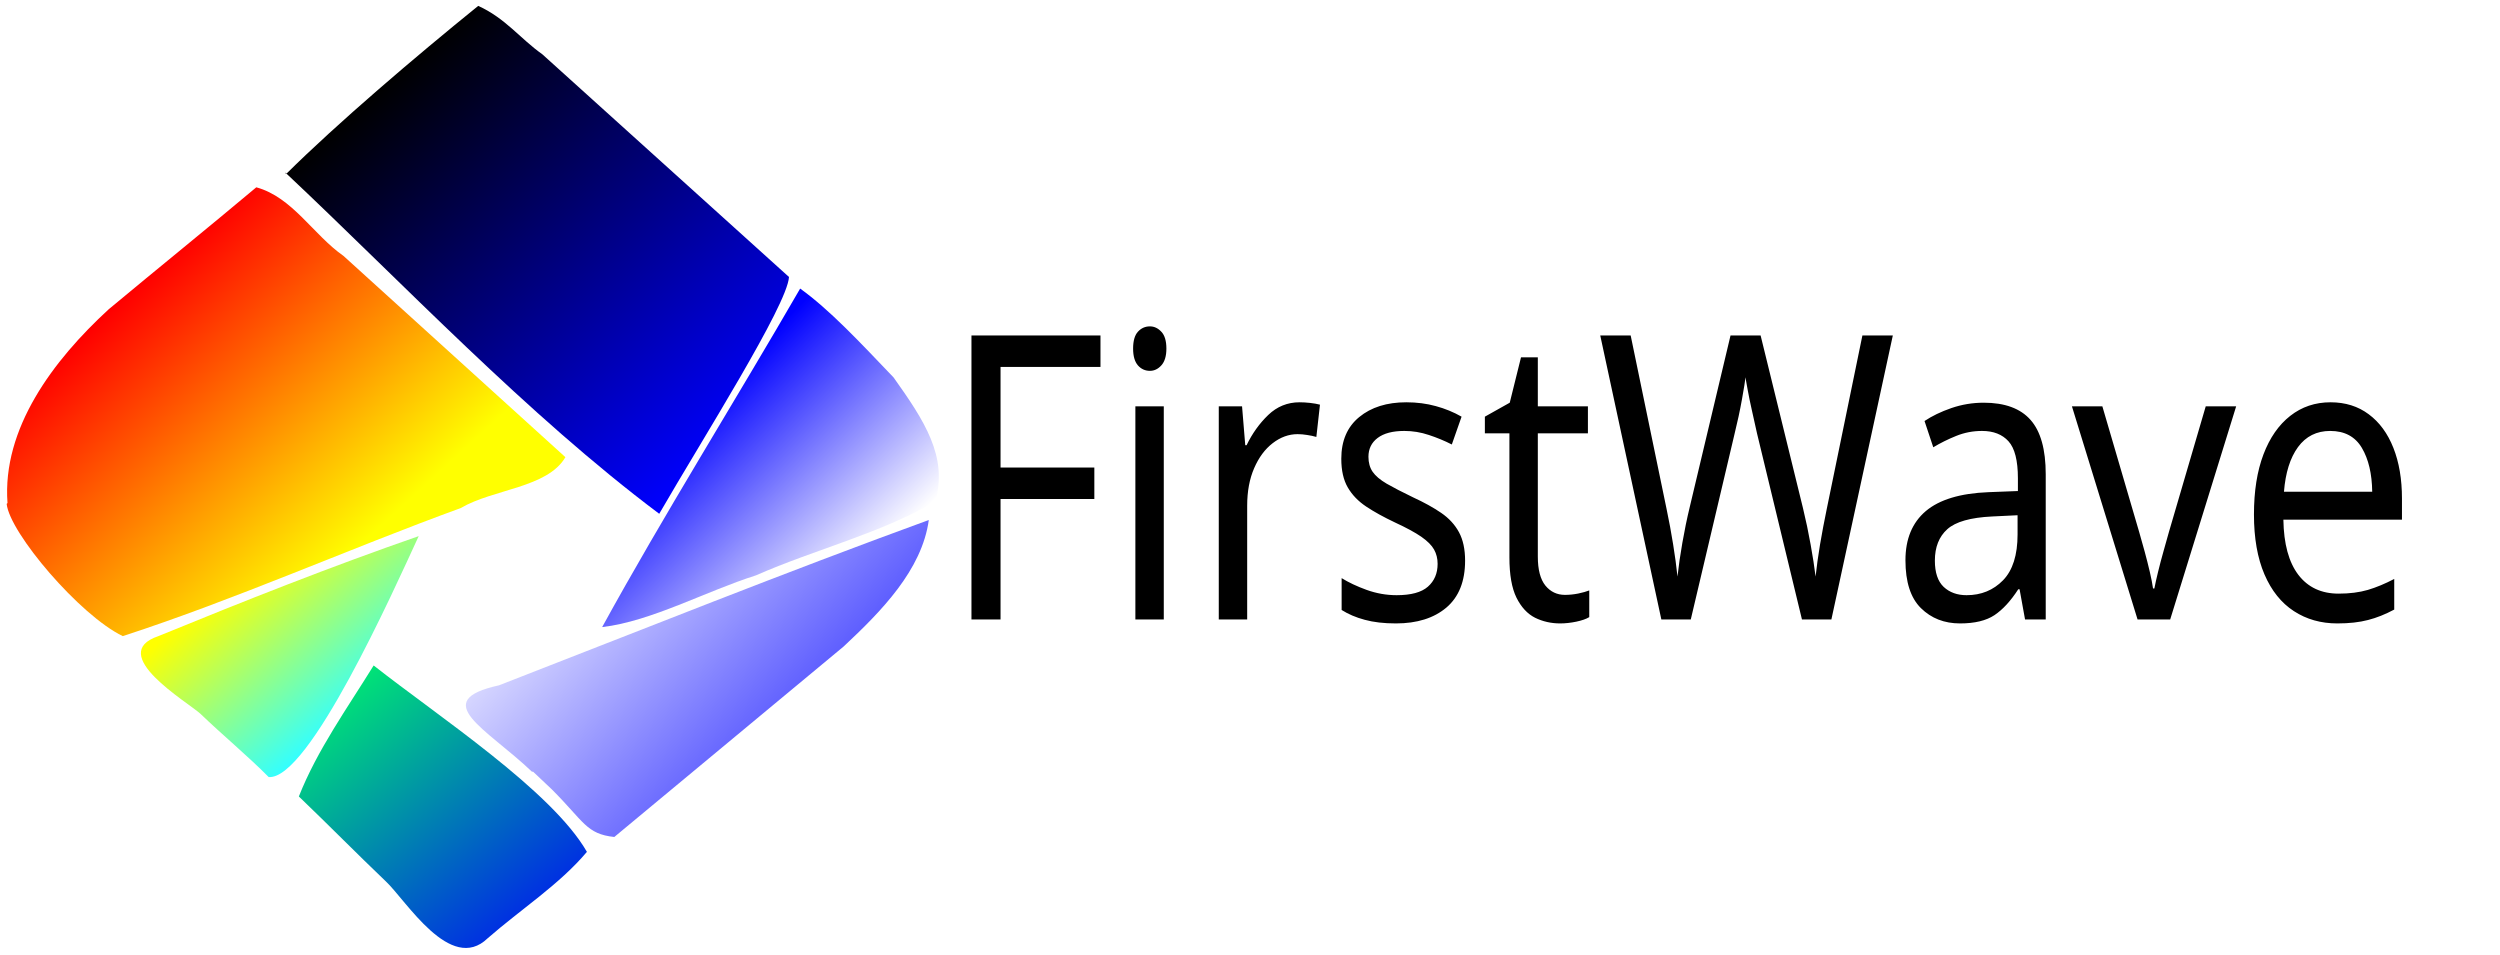
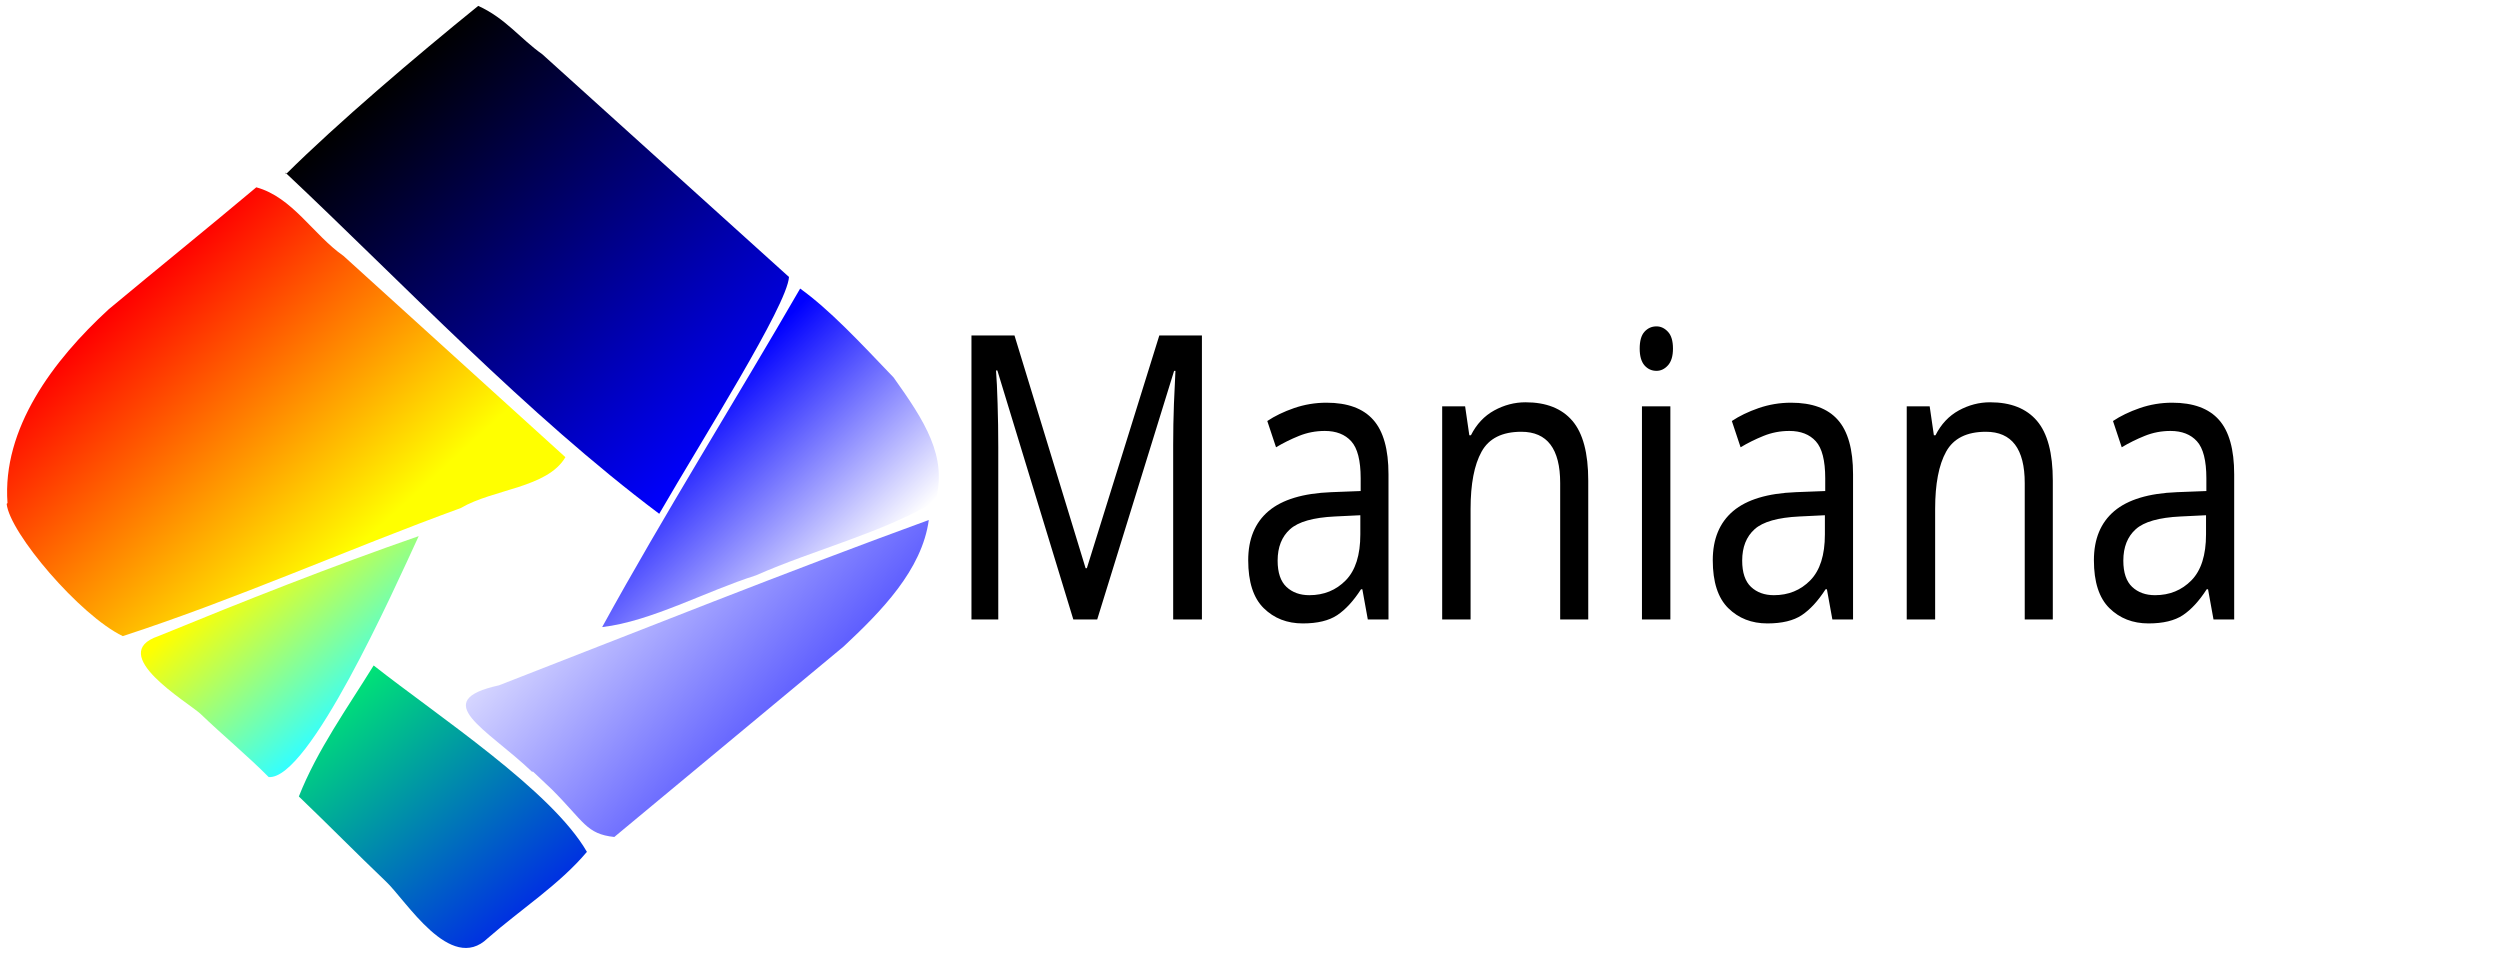
<svg xmlns="http://www.w3.org/2000/svg" height="160" width="419" version="1.1" viewBox="0 0 418.839 160.082">
  <defs>
    <linearGradient id="h" x1="341" gradientUnits="userSpaceOnUse" x2="410" gradientTransform="matrix(1.01 0 0 .917 -271 -302)" y1="508" y2="584">
      <stop stop-color="#00ff66" offset="0" />
      <stop stop-color="#0000ff" offset="1" />
    </linearGradient>
    <linearGradient id="g" x1="393" gradientUnits="userSpaceOnUse" x2="490" gradientTransform="matrix(1.01 0 0 .917 -271 -302)" y1="470" y2="553">
      <stop stop-color="#ffffff" offset="0" />
      <stop stop-color="#0000ff" offset="1" />
    </linearGradient>
    <linearGradient id="i" x1="322" gradientUnits="userSpaceOnUse" x2="353" gradientTransform="matrix(1.01 0 0 .917 -271 -302)" y1="487" y2="520">
      <stop stop-color="#ffff00" offset="0" />
      <stop stop-color="#33ffff" offset="1" />
    </linearGradient>
    <linearGradient id="c" x1="440" gradientUnits="userSpaceOnUse" x2="483" gradientTransform="matrix(1.01 0 0 .917 -271 -302)" y1="434" y2="474">
      <stop stop-color="#0000ff" offset="0" />
      <stop stop-color="#ffffff" offset="1" />
    </linearGradient>
    <linearGradient id="b" y2="112" gradientUnits="userSpaceOnUse" x2="67.4" gradientTransform="matrix(1.32 0 0 1.2 -.321 -1.29)" y1="65.7" x1="20.7">
      <stop stop-color="#ff0000" offset="0" />
      <stop stop-color="#ffff00" offset="1" />
    </linearGradient>
    <linearGradient id="a" y2="89" gradientUnits="userSpaceOnUse" x2="139" gradientTransform="matrix(1.32 0 0 1.2 -.321 -1.29)" y1="20" x1="71.1">
      <stop stop-color="#000000" offset="0" />
      <stop stop-color="#0000ff" offset="1" />
    </linearGradient>
  </defs>
  <flowRoot style="word-spacing:0px;letter-spacing:0px" xml:space="preserve" transform="translate(-.235 -2.41)" line-height="125%" font-size="40px" font-family="sans-serif" fill="#000000">
    <flowRegion>
      <rect y="28.6" width="70" x="129" height="62.6" />
    </flowRegion>
    <flowPara>beca</flowPara>
  </flowRoot>
  <text style="word-spacing:0px;letter-spacing:0px" xml:space="preserve" transform="scale(.902 1.11)" font-size="60.1px" y="93.587" x="174.564" font-family="sans-serif" line-height="125%" fill="#000000">
-     <tspan x="174.564" y="93.587">FirstWave</tspan>
+     <tspan x="174.564" y="93.587">Maniana</tspan>
  </text>
  <g transform="matrix(.693 0 0 .693 .307 -2.27)">
    <path d="m71.6 196c4.41-11.2 11.8-21.5 18.1-31.7 15.6 12.3 43.1 30.3 51.6 45.1-6.63 7.89-16 13.9-24 20.9-9.01 8.72-19.8-9.24-24.7-13.8-6.93-6.61-13.9-13.7-21-20.5z" fill="url(#h)" />
    <path d="m128 190c-10.9-10.4-25.2-17.1-7.97-20.9 34.5-13.4 68.9-27.2 104-40-1.66 12.1-11.5 22.1-20.6 30.6l-55.5 46.1c-6.79-.719-7.32-3.72-15.1-11.5l-4.54-4.29z" fill="url(#g)" />
    <path d="m47.8 176c-3.2-2.9-22.9-14.5-10.2-18.8 20.8-8.52 41.7-16.8 63-24.2-6.09 13.2-26.6 59.1-36.3 58.3-5.04-5.09-11.2-10.2-16.4-15.2z" fill="url(#i)" />
    <path d="m1.1 125c-1.33-18 11-34.5 24.5-46.9 11.9-9.9 23.9-19.6 35.7-29.5 8.75 2.38 13.8 11.5 21.1 16.6l53.7 48.7c-4.37 7.46-17.5 7.69-25.3 12.3-27.4 10-54.2 22-81.8 31-10.4-5-27.4-25-28.1-32z" fill="url(#b)" />
    <path d="m145 155c14.7-26.8 32.6-55.4 47.9-81.9 7.08 5.1 14.1 12.6 22.6 21.5 7.48 10.5 13.2 19.2 10.1 30-13.1 7.72-29.1 11.6-43.4 17.9-12.1 3.83-25.3 11.1-37.1 12.5z" fill="url(#c)" />
    <path d="m68.5 45.4c12.4-12.3 31.3-28.4 46.5-40.7 6.57 2.96 10.2 7.96 15.5 11.7l59.7 53.9c-.416 6.85-21 39.3-31.4 57.3-32-24-62.1-55.9-90.5-82.6z" fill="url(#a)" />
  </g>
</svg>
